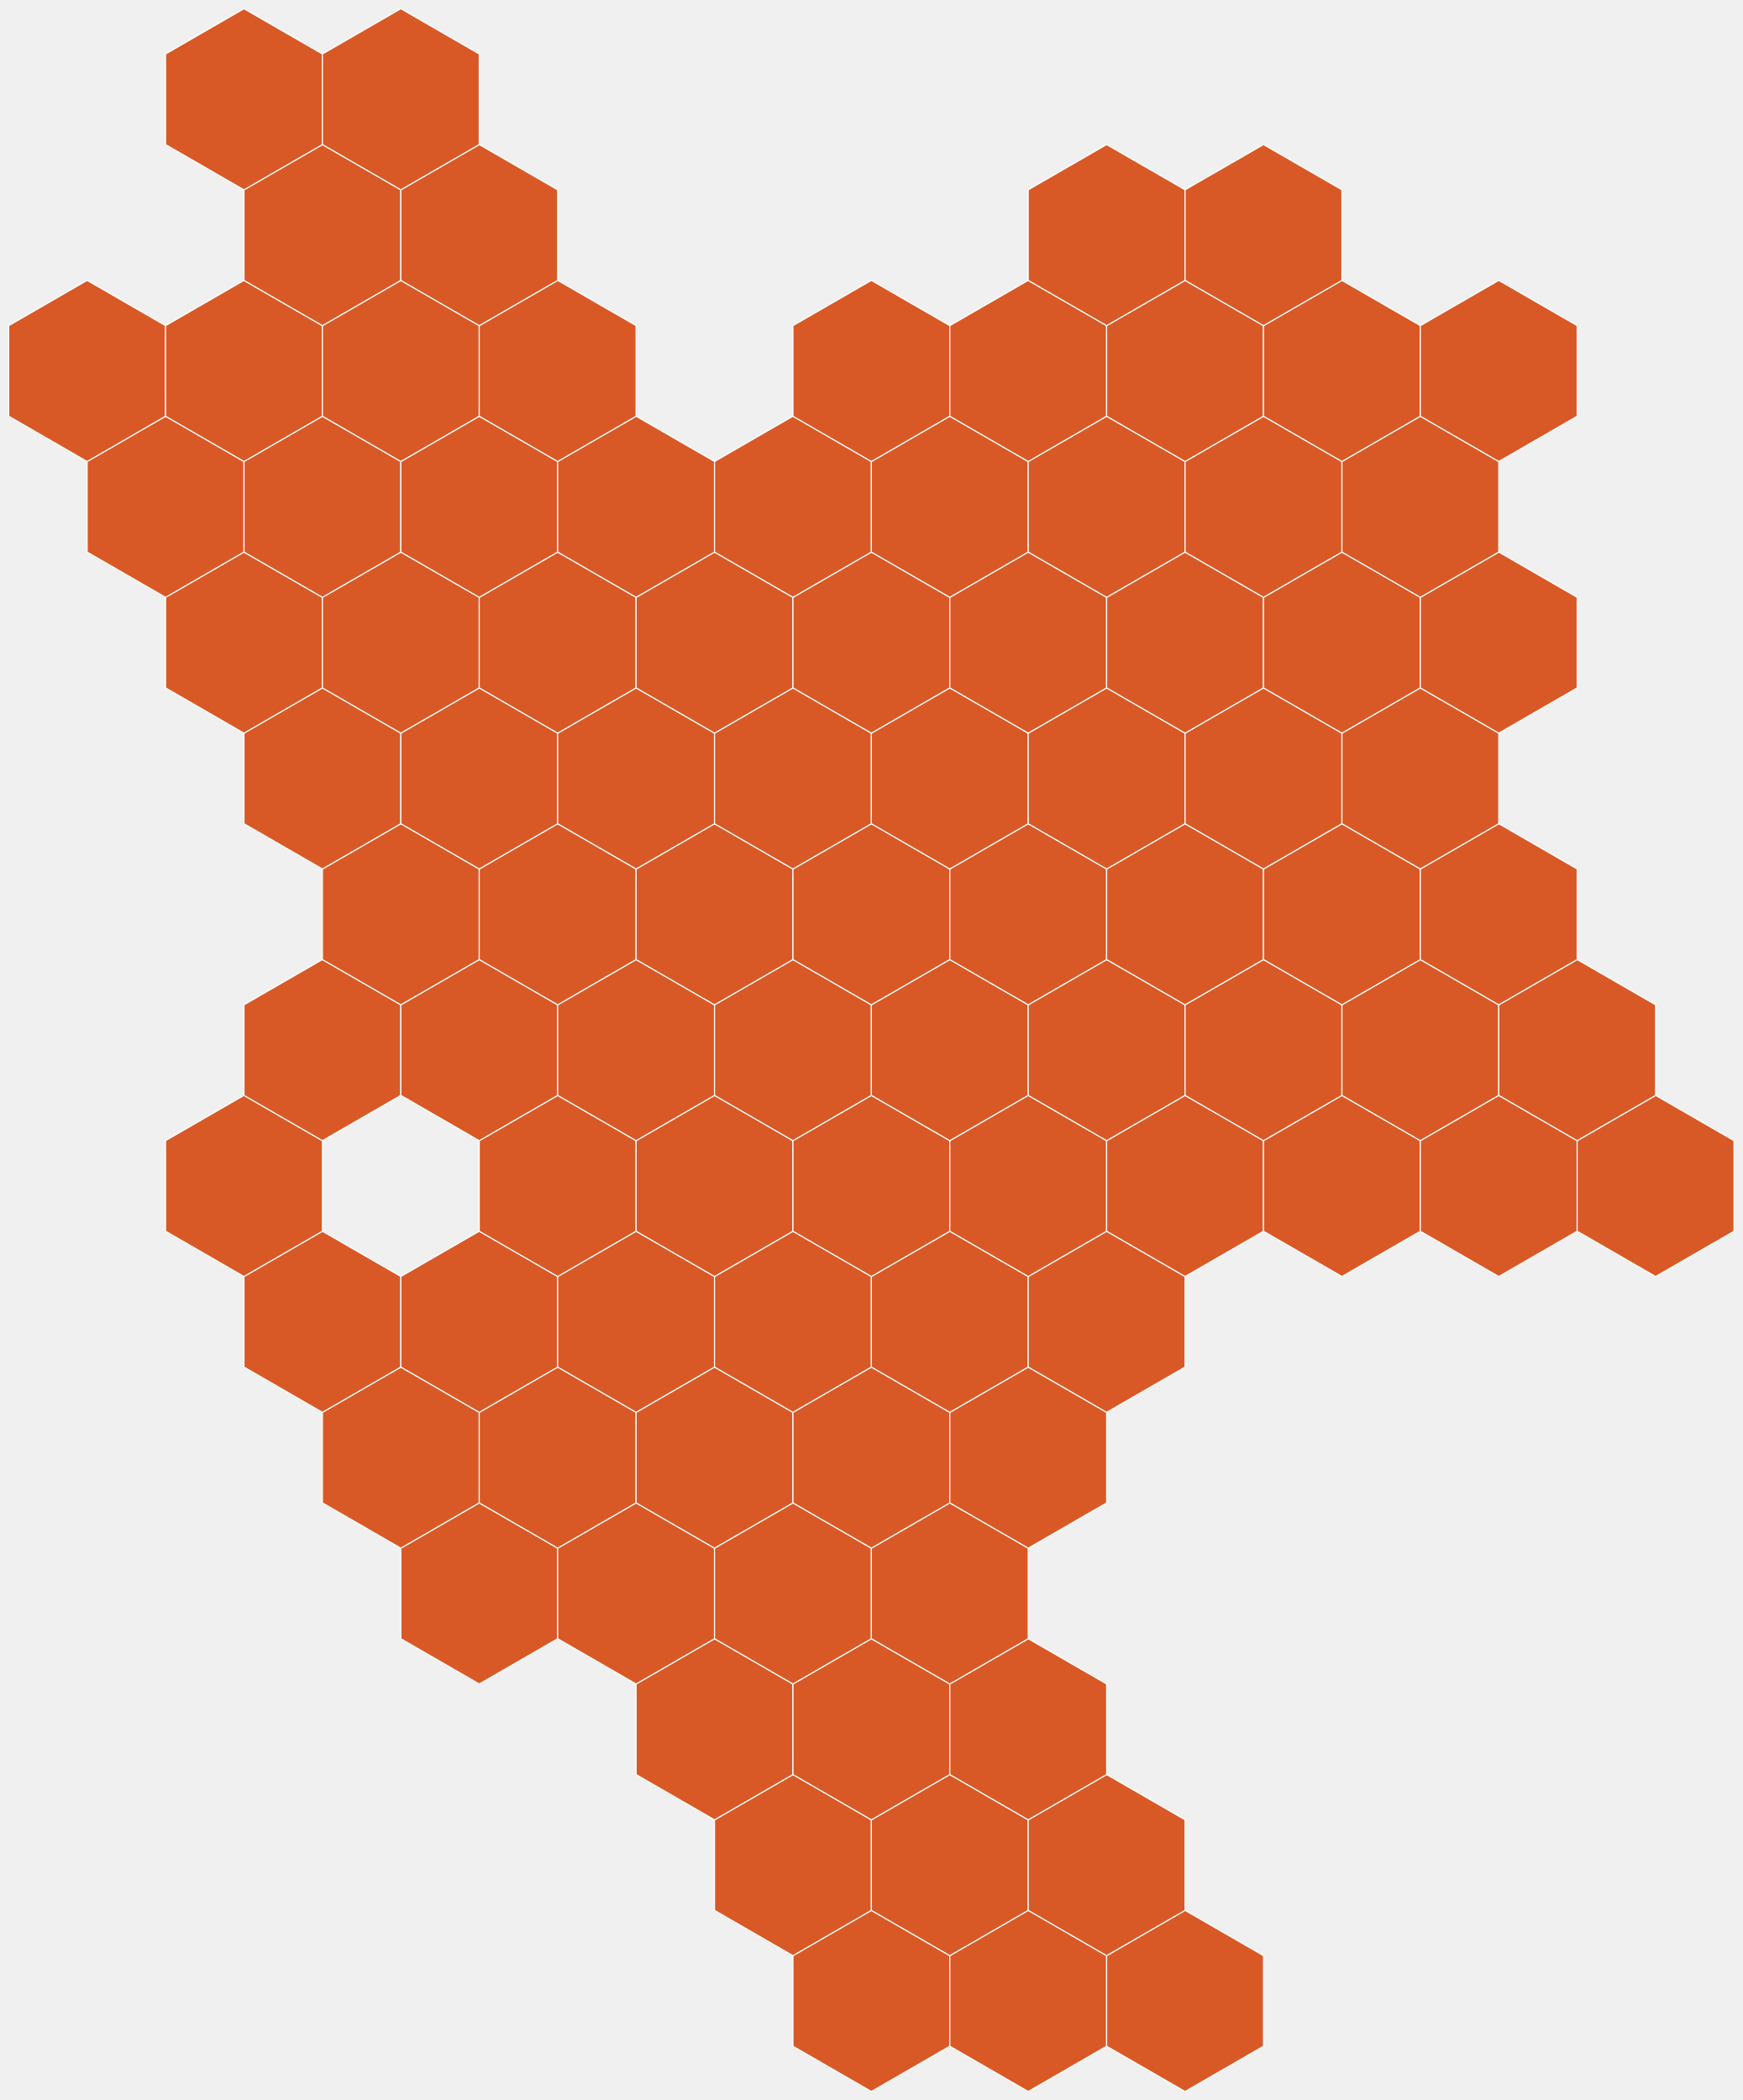
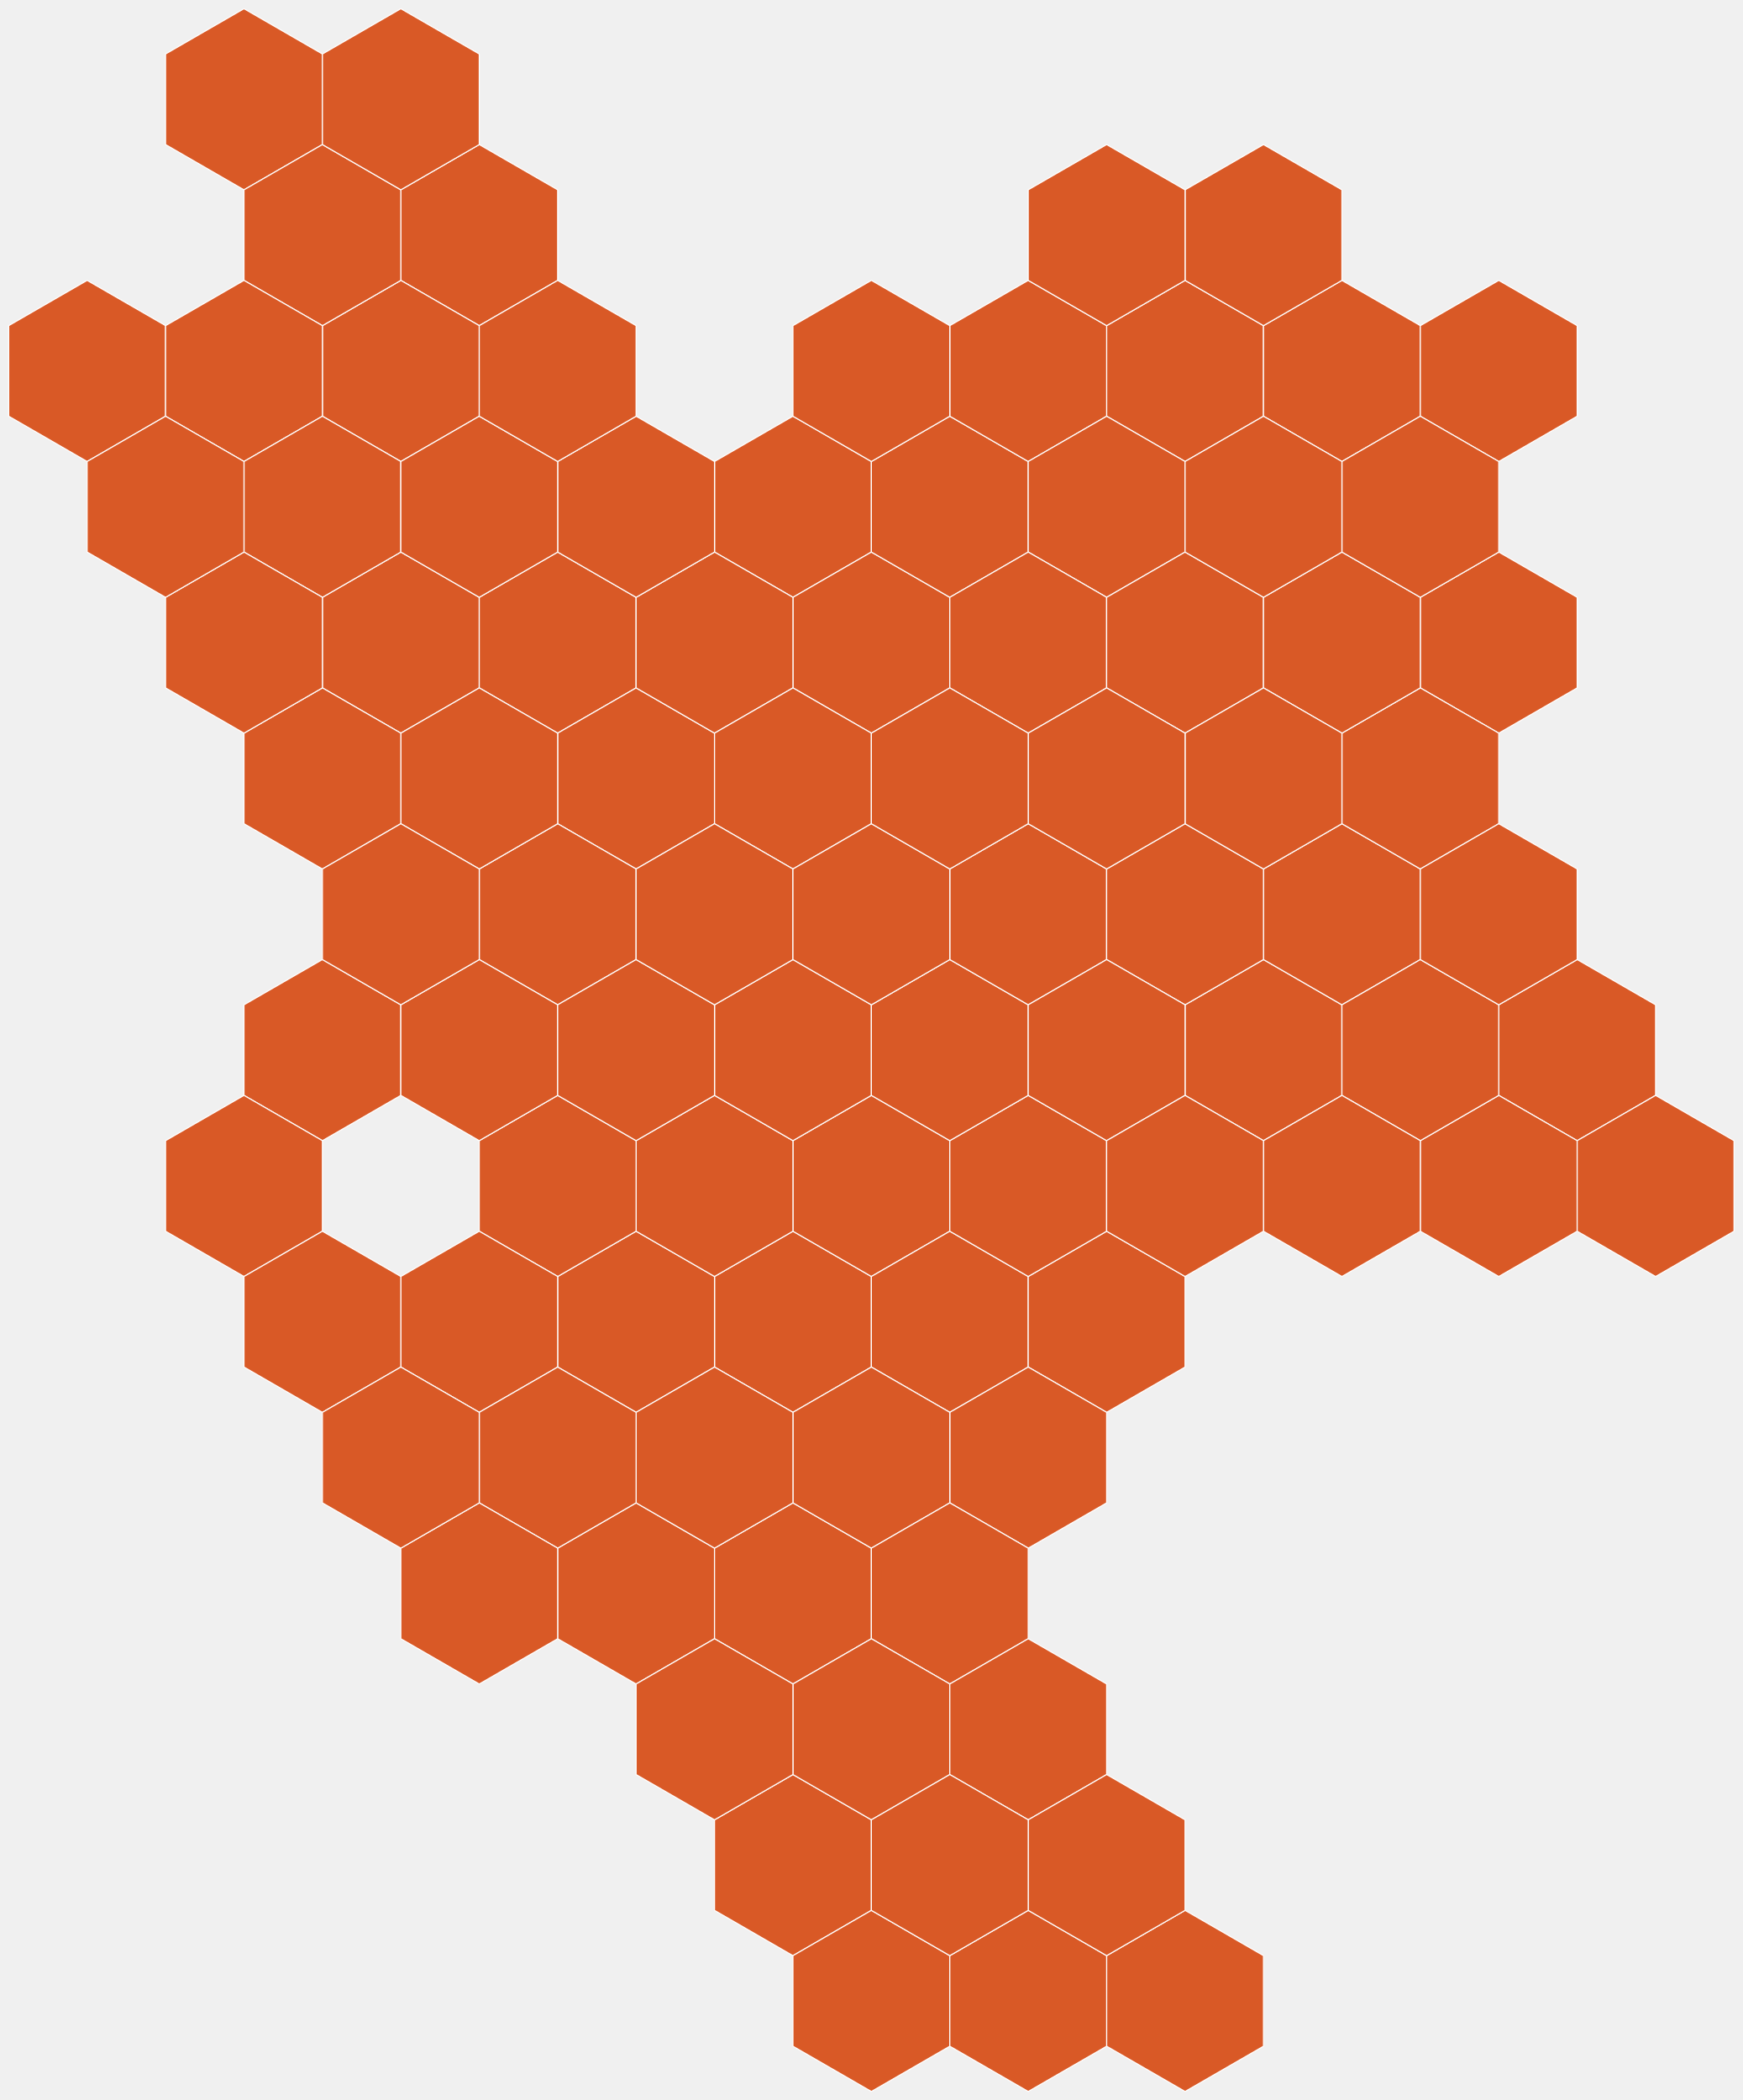
<svg xmlns="http://www.w3.org/2000/svg" version="1.2" baseProfile="tiny" width="800" height="964" viewBox="0 0 800 964" stroke-linecap="round" stroke-linejoin="round">
  <g id="in">
+     <path d="M 328 585.97 364 565.19 400 585.97 400 627.54 364 648.33 328 627.54 328 585.97 Z" fill="#d95926" stroke="#ffffff" stroke-width="0.5" />
+     <path d="M 256 710.68 292 689.89 328 710.68 328 752.25 292 773.03 256 752.25 256 710.68 Z" fill="#d95926" stroke="#ffffff" stroke-width="0.5" />
+     <path d="M 688 461.26 724 440.48 760 461.26 760 502.83 724 523.62 688 502.83 688 461.26 Z" fill="#d95926" stroke="#ffffff" stroke-width="0.5" />
+     <path d="M 328 710.68 364 689.89 400 710.68 400 752.25 364 773.03 328 752.25 328 710.68 Z" fill="#d95926" stroke="#ffffff" stroke-width="0.5" />
+     <path d="M 508 149.49 544 128.71 580 149.49 580 191.06 544 211.85 508 191.06 508 149.49 Z" fill="#d95926" stroke="#ffffff" stroke-width="0.5" />
+     <path d="M 148 274.2 184 253.42 220 274.2 220 315.77 184 336.55 148 315.77 148 274.2 Z" fill="#d95926" stroke="#ffffff" stroke-width="0.5" />
+     <path d="M 544 461.26 580 440.48 616 461.26 616 502.83 580 523.62 544 502.83 544 461.26 Z" fill="#d95926" stroke="#ffffff" stroke-width="0.5" />
+     <path d="M 580 398.91 616 378.12 652 398.91 652 440.48 616 461.26 580 440.48 580 398.91 Z" fill="#d95926" stroke="#ffffff" stroke-width="0.5" />
+     <path d="M 256 585.97 292 565.19 328 585.97 328 627.54 292 648.33 256 627.54 256 585.97 Z" fill="#d95926" stroke="#ffffff" stroke-width="0.5" />
+     <path d="M 364 523.62 400 502.83 436 523.62 436 565.19 400 585.97 364 565.19 364 523.62 Z" fill="#d95926" stroke="#ffffff" stroke-width="0.5" />
+     <path d="M 652 274.2 688 253.42 724 274.2 724 315.77 688 336.55 652 315.77 652 274.2 Z" fill="#d95926" stroke="#ffffff" stroke-width="0.5" />
+     <path d="M 616 336.55 652 315.77 688 336.55 688 378.12 652 398.91 616 378.12 616 336.55 Z" fill="#d95926" stroke="#ffffff" stroke-width="0.5" />
+     <path d="M 292 523.62 328 502.83 364 523.62 364 565.19 328 585.97 292 565.19 292 523.62 Z" fill="#d95926" stroke="#ffffff" stroke-width="0.5" />
+     <path d="M 220 523.62 256 502.83 292 523.62 292 565.19 256 585.97 220 565.19 220 523.62 Z" fill="#d95926" stroke="#ffffff" stroke-width="0.5" />
+     <path d="M 184 585.97 220 565.19 256 585.97 256 627.54 220 648.33 184 627.54 184 585.97 Z" fill="#d95926" stroke="#ffffff" stroke-width="0.5" />
+     <path d="M 652 523.62 688 502.83 724 523.62 724 565.19 688 585.97 652 565.19 652 523.62 Z" fill="#d95926" stroke="#ffffff" stroke-width="0.5" />
+     <path d="M 400 585.97 436 565.19 472 585.97 472 627.54 436 648.33 400 627.54 400 585.97 Z" fill="#d95926" stroke="#ffffff" stroke-width="0.5" />
+     <path d="M 472 585.97 508 565.19 544 585.97 544 627.54 508 648.33 472 627.54 472 585.97 Z" fill="#d95926" stroke="#ffffff" stroke-width="0.5" />
+     <path d="M 436 523.62 472 502.83 508 523.62 508 565.19 472 585.97 436 565.19 436 523.62 Z" fill="#d95926" stroke="#ffffff" stroke-width="0.5" />
+     <path d="M 220 274.2 256 253.42 292 274.2 292 315.77 256 336.55 220 315.77 220 274.2 Z" fill="#d95926" stroke="#ffffff" stroke-width="0.5" />
+     <path d="M 328 211.85 364 191.06 400 211.85 400 253.42 364 274.2 328 253.42 328 211.85 Z" fill="#d95926" stroke="#ffffff" stroke-width="0.5" />
+     <path d="M 256 336.55 292 315.77 328 336.55 328 378.12 292 398.91 256 378.12 256 336.55 Z" fill="#d95926" stroke="#ffffff" stroke-width="0.5" />
+     <path d="M 220 398.91 256 378.12 292 398.91 292 440.48 256 461.26 220 440.48 220 398.91 Z" fill="#d95926" stroke="#ffffff" stroke-width="0.5" />
+     <path d="M 364 274.2 400 253.42 436 274.2 436 315.77 400 336.55 364 315.77 364 274.2 Z" fill="#d95926" stroke="#ffffff" stroke-width="0.5" />
+     <path d="M 292 274.2 328 253.42 364 274.2 364 315.77 328 336.55 292 315.77 292 274.2 Z" fill="#d95926" stroke="#ffffff" stroke-width="0.5" />
+     <path d="M 400 211.85 436 191.06 472 211.85 472 253.42 436 274.2 400 253.42 400 211.85 Z" fill="#d95926" stroke="#ffffff" stroke-width="0.5" />
+     <path d="M 328 461.26 364 440.48 400 461.26 400 502.83 364 523.62 328 502.83 328 461.26 Z" fill="#d95926" stroke="#ffffff" stroke-width="0.5" />
+     <path d="M 400 461.26 436 440.48 472 461.26 472 502.83 436 523.62 400 502.83 400 461.26 Z" fill="#d95926" stroke="#ffffff" stroke-width="0.5" />
+     <path d="M 436 398.91 472 378.12 508 398.91 508 440.48 472 461.26 436 440.48 436 398.91 Z" fill="#d95926" stroke="#ffffff" stroke-width="0.5" />
+     <path d="M 184 336.55 220 315.77 256 336.55 256 378.12 220 398.91 184 378.12 184 336.55 Z" fill="#d95926" stroke="#ffffff" stroke-width="0.5" />
+     <path d="M 148 440.48 184 461.26 184 502.83 148 523.62 112 502.83 112 461.26 148 440.48 Z" fill="#d95926" stroke="#ffffff" stroke-width="0.5" />
+     <path d="M 112 502.83 148 523.62 148 565.19 112 585.97 76 565.19 76 523.62 112 502.83 Z" fill="#d95926" stroke="#ffffff" stroke-width="0.5" />
+     <path d="M 112 336.55 148 315.77 184 336.55 184 378.12 148 398.91 112 378.12 112 336.55 Z" fill="#d95926" stroke="#ffffff" stroke-width="0.5" />
+     <path d="M 76 149.49 76 191.06 40 211.85 4 191.06 4 149.49 40 128.71 76 149.49 Z" fill="#d95926" stroke="#ffffff" stroke-width="0.5" />
+     <path d="M 112 585.97 148 565.19 184 585.97 184 627.54 148 648.33 112 627.54 112 585.97 Z" fill="#d95926" stroke="#ffffff" stroke-width="0.5" />
+     <path d="M 436 149.49 472 128.71 508 149.49 508 191.06 472 211.85 436 191.06 436 149.49 Z" fill="#d95926" stroke="#ffffff" stroke-width="0.5" />
+     <path d="M 184 87.14 220 66.36 256 87.14 256 128.71 220 149.49 184 128.71 184 87.14 Z" fill="#d95926" stroke="#ffffff" stroke-width="0.5" />
+     <path d="M 616 461.26 652 440.48 688 461.26 688 502.83 652 523.62 616 502.83 616 461.26 Z" fill="#d95926" stroke="#ffffff" stroke-width="0.5" />
+     <path d="M 580 523.62 616 502.83 652 523.62 652 565.19 616 585.97 580 565.19 580 523.62 Z" fill="#d95926" stroke="#ffffff" stroke-width="0.5" />
+     <path d="M 184 461.26 220 440.48 256 461.26 256 502.83 220 523.62 184 502.83 184 461.26 Z" fill="#d95926" stroke="#ffffff" stroke-width="0.5" />
+     <path d="M 148 398.91 184 378.12 220 398.91 220 440.48 184 461.26 148 440.48 148 398.91 Z" fill="#d95926" stroke="#ffffff" stroke-width="0.5" />
+     <path d="M 652 398.91 688 378.12 724 398.91 724 440.48 688 461.26 652 440.48 652 398.91 Z" fill="#d95926" stroke="#ffffff" stroke-width="0.5" />
+     <path d="M 580 149.49 616 128.71 652 149.49 652 191.06 616 211.85 580 191.06 580 149.49 Z" fill="#d95926" stroke="#ffffff" stroke-width="0.5" />
+     <path d="M 652 149.49 688 128.71 724 149.49 724 191.06 688 211.85 652 191.06 652 149.49 Z" fill="#d95926" stroke="#ffffff" stroke-width="0.5" />
+     <path d="M 148 149.49 184 128.71 220 149.49 220 191.06 184 211.85 148 191.06 148 149.49 Z" fill="#d95926" stroke="#ffffff" stroke-width="0.5" />
+     <path d="M 148 24.79 148 66.36 112 87.14 76 66.36 76 24.79 112 4 148 24.79 Z" fill="#d95926" stroke="#ffffff" stroke-width="0.5" />
+     <path d="M 112 87.14 148 66.36 184 87.14 184 128.71 148 149.49 112 128.71 112 87.14 Z" fill="#d95926" stroke="#ffffff" stroke-width="0.5" />
+     <path d="M 724 523.62 760 502.83 796 523.62 796 565.19 760 585.97 724 565.19 724 523.62 Z" fill="#d95926" stroke="#ffffff" stroke-width="0.5" />
+     <path d="M 148 24.79 184 4 220 24.79 220 66.36 184 87.14 148 66.36 148 24.79 Z" fill="#d95926" stroke="#ffffff" stroke-width="0.5" />
+     <path d="M 328 835.39 364 814.6 400 835.39 400 876.95 364 897.74 328 876.95 328 835.39 Z" fill="#d95926" stroke="#ffffff" stroke-width="0.5" />
+     <path d="M 508 897.74 544 876.95 580 897.74 580 939.31 544 960.09 508 939.31 508 897.74 Z" fill="#d95926" stroke="#ffffff" stroke-width="0.5" />
+     <path d="M 472 211.85 508 191.06 544 211.85 544 253.42 508 274.2 472 253.42 472 211.85 Z" fill="#d95926" stroke="#ffffff" stroke-width="0.5" />
+     <path d="M 256 461.26 292 440.48 328 461.26 328 502.83 292 523.62 256 502.83 256 461.26 Z" fill="#d95926" stroke="#ffffff" stroke-width="0.5" />
+     <path d="M 508 398.91 544 378.12 580 398.91 580 440.48 544 461.26 508 440.48 508 398.91 Z" fill="#d95926" stroke="#ffffff" stroke-width="0.5" />
+     <path d="M 328 336.55 364 315.77 400 336.55 400 378.12 364 398.91 328 378.12 328 336.55 Z" fill="#d95926" stroke="#ffffff" stroke-width="0.5" />
+     <path d="M 436 274.2 472 253.42 508 274.2 508 315.77 472 336.55 436 315.77 436 274.2 Z" fill="#d95926" stroke="#ffffff" stroke-width="0.5" />
+     <path d="M 292 398.91 328 378.12 364 398.91 364 440.48 328 461.26 292 440.48 292 398.91 Z" fill="#d95926" stroke="#ffffff" stroke-width="0.5" />
+     <path d="M 508 274.2 544 253.42 580 274.2 580 315.77 544 336.55 508 315.77 508 274.2 Z" fill="#d95926" stroke="#ffffff" stroke-width="0.5" />
+     <path d="M 364 398.91 400 378.12 436 398.91 436 440.48 400 461.26 364 440.48 364 398.91 Z" fill="#d95926" stroke="#ffffff" stroke-width="0.5" />
+     <path d="M 580 274.2 616 253.42 652 274.2 652 315.77 616 336.55 580 315.77 580 274.2 Z" fill="#d95926" stroke="#ffffff" stroke-width="0.5" />
+     <path d="M 616 211.85 652 191.06 688 211.85 688 253.42 652 274.2 616 253.42 616 211.85 Z" fill="#d95926" stroke="#ffffff" stroke-width="0.5" />
+     <path d="M 544 87.14 580 66.36 616 87.14 616 128.71 580 149.49 544 128.71 544 87.14 Z" fill="#d95926" stroke="#ffffff" stroke-width="0.5" />
+     <path d="M 472 461.26 508 440.48 544 461.26 544 502.83 508 523.62 472 502.83 472 461.26 Z" fill="#d95926" stroke="#ffffff" stroke-width="0.5" />
+     <path d="M 76 149.49 112 128.71 148 149.49 148 191.06 112 211.85 76 191.06 76 149.49 Z" fill="#d95926" stroke="#ffffff" stroke-width="0.5" />
+     <path d="M 112 211.85 148 191.06 184 211.85 184 253.42 148 274.2 112 253.42 112 211.85 Z" fill="#d95926" stroke="#ffffff" stroke-width="0.5" />
+     <path d="M 76 274.2 112 253.42 148 274.2 148 315.77 112 336.55 76 315.77 76 274.2 Z" fill="#d95926" stroke="#ffffff" stroke-width="0.5" />
+     <path d="M 436 648.33 472 627.54 508 648.33 508 689.89 472 710.68 436 689.89 436 648.33 Z" fill="#d95926" stroke="#ffffff" stroke-width="0.5" />
+     <path d="M 364 648.33 400 627.54 436 648.33 436 689.89 400 710.68 364 689.89 364 648.33 Z" fill="#d95926" stroke="#ffffff" stroke-width="0.5" />
+     <path d="M 400 710.68 436 689.89 472 710.68 472 752.25 436 773.03 400 752.25 400 710.68 Z" fill="#d95926" stroke="#ffffff" stroke-width="0.5" />
+     <path d="M 364 773.03 400 752.25 436 773.03 436 814.6 400 835.39 364 814.6 364 773.03 Z" fill="#d95926" stroke="#ffffff" stroke-width="0.5" />
+     <path d="M 544 211.85 580 191.06 616 211.85 616 253.42 580 274.2 544 253.42 544 211.85 Z" fill="#d95926" stroke="#ffffff" stroke-width="0.5" />
+     <path d="M 544 336.55 580 315.77 616 336.55 616 378.12 580 398.91 544 378.12 544 336.55 Z" fill="#d95926" stroke="#ffffff" stroke-width="0.5" />
+     <path d="M 256 211.85 292 191.06 328 211.85 328 253.42 292 274.2 256 253.42 256 211.85 Z" fill="#d95926" stroke="#ffffff" stroke-width="0.5" />
+     <path d="M 184 211.85 220 191.06 256 211.85 256 253.42 220 274.2 184 253.42 184 211.85 Z" fill="#d95926" stroke="#ffffff" stroke-width="0.5" />
+     <path d="M 292 773.03 328 752.25 364 773.03 364 814.6 328 835.39 292 814.6 292 773.03 Z" fill="#d95926" stroke="#ffffff" stroke-width="0.5" />
+     <path d="M 292 648.33 328 627.54 364 648.33 364 689.89 328 710.68 292 689.89 292 648.33 Z" fill="#d95926" stroke="#ffffff" stroke-width="0.5" />
    <path d="M 364 897.74 400 876.95 436 897.74 436 939.31 400 960.09 364 939.31 364 897.74 Z" fill="#d95926" stroke="#ffffff" stroke-width="0.5" />
    <path d="M 436 897.74 472 876.95 508 897.74 508 939.31 472 960.09 436 939.31 436 897.74 Z" fill="#d95926" stroke="#ffffff" stroke-width="0.5" />
-     <path d="M 508 897.74 544 876.95 580 897.74 580 939.31 544 960.09 508 939.31 508 897.74 Z" fill="#d95926" stroke="#ffffff" stroke-width="0.5" />
-     <path d="M 328 835.39 364 814.6 400 835.39 400 876.95 364 897.74 328 876.95 328 835.39 Z" fill="#d95926" stroke="#ffffff" stroke-width="0.5" />
+     <path d="M 220 648.33 256 627.54 292 648.33 292 689.89 256 710.68 220 689.89 220 648.33 Z" fill="#d95926" stroke="#ffffff" stroke-width="0.5" />
+     <path d="M 508 523.62 544 502.83 580 523.62 580 565.19 544 585.97 508 565.19 508 523.62 Z" fill="#d95926" stroke="#ffffff" stroke-width="0.5" />
+     <path d="M 184 710.68 220 689.89 256 710.68 256 752.25 220 773.03 184 752.25 184 710.68 Z" fill="#d95926" stroke="#ffffff" stroke-width="0.5" />
+     <path d="M 148 648.33 184 627.54 220 648.33 220 689.89 184 710.68 148 689.89 148 648.33 Z" fill="#d95926" stroke="#ffffff" stroke-width="0.5" />
+     <path d="M 544 87.14 544 128.71 508 149.49 472 128.71 472 87.14 508 66.36 544 87.14 Z" fill="#d95926" stroke="#ffffff" stroke-width="0.5" />
+     <path d="M 436 773.03 472 752.25 508 773.03 508 814.6 472 835.39 436 814.6 436 773.03 Z" fill="#d95926" stroke="#ffffff" stroke-width="0.5" />
+     <path d="M 472 835.39 508 814.6 544 835.39 544 876.95 508 897.74 472 876.95 472 835.39 Z" fill="#d95926" stroke="#ffffff" stroke-width="0.5" />
    <path d="M 400 835.39 436 814.6 472 835.39 472 876.95 436 897.74 400 876.95 400 835.39 Z" fill="#d95926" stroke="#ffffff" stroke-width="0.5" />
-     <path d="M 472 835.39 508 814.6 544 835.39 544 876.95 508 897.74 472 876.95 472 835.39 Z" fill="#d95926" stroke="#ffffff" stroke-width="0.5" />
-     <path d="M 292 773.03 328 752.25 364 773.03 364 814.6 328 835.39 292 814.6 292 773.03 Z" fill="#d95926" stroke="#ffffff" stroke-width="0.5" />
-     <path d="M 364 773.03 400 752.25 436 773.03 436 814.6 400 835.39 364 814.6 364 773.03 Z" fill="#d95926" stroke="#ffffff" stroke-width="0.5" />
-     <path d="M 436 773.03 472 752.25 508 773.03 508 814.6 472 835.39 436 814.6 436 773.03 Z" fill="#d95926" stroke="#ffffff" stroke-width="0.5" />
-     <path d="M 184 710.68 220 689.89 256 710.68 256 752.25 220 773.03 184 752.25 184 710.68 Z" fill="#d95926" stroke="#ffffff" stroke-width="0.5" />
-     <path d="M 256 710.68 292 689.89 328 710.68 328 752.25 292 773.03 256 752.25 256 710.68 Z" fill="#d95926" stroke="#ffffff" stroke-width="0.5" />
-     <path d="M 328 710.68 364 689.89 400 710.68 400 752.25 364 773.03 328 752.25 328 710.68 Z" fill="#d95926" stroke="#ffffff" stroke-width="0.5" />
-     <path d="M 400 710.68 436 689.89 472 710.68 472 752.25 436 773.03 400 752.25 400 710.68 Z" fill="#d95926" stroke="#ffffff" stroke-width="0.5" />
-     <path d="M 148 648.33 184 627.54 220 648.33 220 689.89 184 710.68 148 689.89 148 648.33 Z" fill="#d95926" stroke="#ffffff" stroke-width="0.5" />
-     <path d="M 220 648.33 256 627.54 292 648.33 292 689.89 256 710.68 220 689.89 220 648.33 Z" fill="#d95926" stroke="#ffffff" stroke-width="0.5" />
-     <path d="M 292 648.33 328 627.54 364 648.33 364 689.89 328 710.68 292 689.89 292 648.33 Z" fill="#d95926" stroke="#ffffff" stroke-width="0.5" />
-     <path d="M 364 648.33 400 627.54 436 648.33 436 689.89 400 710.68 364 689.89 364 648.33 Z" fill="#d95926" stroke="#ffffff" stroke-width="0.5" />
-     <path d="M 436 648.33 472 627.54 508 648.33 508 689.89 472 710.68 436 689.89 436 648.33 Z" fill="#d95926" stroke="#ffffff" stroke-width="0.5" />
-     <path d="M 112 585.97 148 565.19 184 585.97 184 627.54 148 648.33 112 627.54 112 585.97 Z" fill="#d95926" stroke="#ffffff" stroke-width="0.5" />
-     <path d="M 184 585.97 220 565.19 256 585.97 256 627.54 220 648.33 184 627.54 184 585.97 Z" fill="#d95926" stroke="#ffffff" stroke-width="0.5" />
-     <path d="M 256 585.97 292 565.19 328 585.97 328 627.54 292 648.33 256 627.54 256 585.97 Z" fill="#d95926" stroke="#ffffff" stroke-width="0.5" />
-     <path d="M 328 585.97 364 565.19 400 585.97 400 627.54 364 648.33 328 627.54 328 585.97 Z" fill="#d95926" stroke="#ffffff" stroke-width="0.5" />
-     <path d="M 400 585.97 436 565.19 472 585.97 472 627.54 436 648.33 400 627.54 400 585.97 Z" fill="#d95926" stroke="#ffffff" stroke-width="0.5" />
-     <path d="M 472 585.97 508 565.19 544 585.97 544 627.54 508 648.33 472 627.54 472 585.97 Z" fill="#d95926" stroke="#ffffff" stroke-width="0.5" />
-     <path d="M 112 502.83 148 523.62 148 565.19 112 585.97 76 565.19 76 523.62 112 502.83 Z" fill="#d95926" stroke="#ffffff" stroke-width="0.5" />
-     <path d="M 220 523.62 256 502.83 292 523.62 292 565.19 256 585.97 220 565.19 220 523.62 Z" fill="#d95926" stroke="#ffffff" stroke-width="0.5" />
-     <path d="M 292 523.62 328 502.83 364 523.62 364 565.19 328 585.97 292 565.19 292 523.62 Z" fill="#d95926" stroke="#ffffff" stroke-width="0.5" />
-     <path d="M 364 523.62 400 502.83 436 523.62 436 565.19 400 585.97 364 565.19 364 523.62 Z" fill="#d95926" stroke="#ffffff" stroke-width="0.5" />
-     <path d="M 436 523.62 472 502.83 508 523.62 508 565.19 472 585.97 436 565.19 436 523.62 Z" fill="#d95926" stroke="#ffffff" stroke-width="0.5" />
-     <path d="M 508 523.62 544 502.83 580 523.62 580 565.19 544 585.97 508 565.19 508 523.62 Z" fill="#d95926" stroke="#ffffff" stroke-width="0.5" />
-     <path d="M 580 523.62 616 502.83 652 523.62 652 565.19 616 585.97 580 565.19 580 523.62 Z" fill="#d95926" stroke="#ffffff" stroke-width="0.5" />
-     <path d="M 652 523.62 688 502.83 724 523.62 724 565.19 688 585.97 652 565.19 652 523.62 Z" fill="#d95926" stroke="#ffffff" stroke-width="0.5" />
-     <path d="M 724 523.62 760 502.83 796 523.62 796 565.19 760 585.97 724 565.19 724 523.62 Z" fill="#d95926" stroke="#ffffff" stroke-width="0.5" />
-     <path d="M 148 440.48 184 461.26 184 502.83 148 523.62 112 502.83 112 461.26 148 440.48 Z" fill="#d95926" stroke="#ffffff" stroke-width="0.5" />
-     <path d="M 184 461.26 220 440.48 256 461.26 256 502.83 220 523.62 184 502.83 184 461.26 Z" fill="#d95926" stroke="#ffffff" stroke-width="0.5" />
-     <path d="M 256 461.26 292 440.48 328 461.26 328 502.83 292 523.62 256 502.83 256 461.26 Z" fill="#d95926" stroke="#ffffff" stroke-width="0.5" />
-     <path d="M 328 461.26 364 440.48 400 461.26 400 502.83 364 523.62 328 502.83 328 461.26 Z" fill="#d95926" stroke="#ffffff" stroke-width="0.5" />
-     <path d="M 400 461.26 436 440.48 472 461.26 472 502.83 436 523.62 400 502.83 400 461.26 Z" fill="#d95926" stroke="#ffffff" stroke-width="0.5" />
-     <path d="M 472 461.26 508 440.48 544 461.26 544 502.83 508 523.62 472 502.83 472 461.26 Z" fill="#d95926" stroke="#ffffff" stroke-width="0.5" />
-     <path d="M 544 461.26 580 440.48 616 461.26 616 502.83 580 523.62 544 502.83 544 461.26 Z" fill="#d95926" stroke="#ffffff" stroke-width="0.5" />
-     <path d="M 616 461.26 652 440.48 688 461.26 688 502.83 652 523.62 616 502.83 616 461.26 Z" fill="#d95926" stroke="#ffffff" stroke-width="0.5" />
-     <path d="M 688 461.26 724 440.48 760 461.26 760 502.83 724 523.62 688 502.83 688 461.26 Z" fill="#d95926" stroke="#ffffff" stroke-width="0.5" />
-     <path d="M 148 398.91 184 378.12 220 398.91 220 440.48 184 461.26 148 440.48 148 398.91 Z" fill="#d95926" stroke="#ffffff" stroke-width="0.5" />
-     <path d="M 220 398.91 256 378.12 292 398.91 292 440.48 256 461.26 220 440.48 220 398.91 Z" fill="#d95926" stroke="#ffffff" stroke-width="0.5" />
-     <path d="M 292 398.91 328 378.12 364 398.91 364 440.48 328 461.26 292 440.48 292 398.91 Z" fill="#d95926" stroke="#ffffff" stroke-width="0.5" />
-     <path d="M 364 398.91 400 378.12 436 398.91 436 440.48 400 461.26 364 440.48 364 398.91 Z" fill="#d95926" stroke="#ffffff" stroke-width="0.5" />
-     <path d="M 436 398.91 472 378.12 508 398.91 508 440.48 472 461.26 436 440.48 436 398.91 Z" fill="#d95926" stroke="#ffffff" stroke-width="0.5" />
-     <path d="M 508 398.91 544 378.12 580 398.91 580 440.48 544 461.26 508 440.48 508 398.91 Z" fill="#d95926" stroke="#ffffff" stroke-width="0.5" />
-     <path d="M 580 398.91 616 378.12 652 398.91 652 440.48 616 461.26 580 440.48 580 398.91 Z" fill="#d95926" stroke="#ffffff" stroke-width="0.5" />
-     <path d="M 652 398.91 688 378.12 724 398.91 724 440.48 688 461.26 652 440.48 652 398.91 Z" fill="#d95926" stroke="#ffffff" stroke-width="0.5" />
-     <path d="M 112 336.55 148 315.77 184 336.55 184 378.12 148 398.91 112 378.12 112 336.55 Z" fill="#d95926" stroke="#ffffff" stroke-width="0.5" />
-     <path d="M 184 336.55 220 315.77 256 336.55 256 378.12 220 398.91 184 378.12 184 336.55 Z" fill="#d95926" stroke="#ffffff" stroke-width="0.5" />
-     <path d="M 256 336.55 292 315.77 328 336.55 328 378.12 292 398.91 256 378.12 256 336.55 Z" fill="#d95926" stroke="#ffffff" stroke-width="0.5" />
-     <path d="M 328 336.55 364 315.77 400 336.55 400 378.12 364 398.91 328 378.12 328 336.55 Z" fill="#d95926" stroke="#ffffff" stroke-width="0.5" />
+     <path d="M 472 336.55 508 315.77 544 336.55 544 378.12 508 398.91 472 378.12 472 336.55 Z" fill="#d95926" stroke="#ffffff" stroke-width="0.5" />
    <path d="M 400 336.55 436 315.77 472 336.55 472 378.12 436 398.91 400 378.12 400 336.55 Z" fill="#d95926" stroke="#ffffff" stroke-width="0.5" />
-     <path d="M 472 336.55 508 315.77 544 336.55 544 378.12 508 398.91 472 378.12 472 336.55 Z" fill="#d95926" stroke="#ffffff" stroke-width="0.5" />
-     <path d="M 544 336.55 580 315.77 616 336.55 616 378.12 580 398.91 544 378.12 544 336.55 Z" fill="#d95926" stroke="#ffffff" stroke-width="0.5" />
-     <path d="M 616 336.55 652 315.77 688 336.55 688 378.12 652 398.91 616 378.12 616 336.55 Z" fill="#d95926" stroke="#ffffff" stroke-width="0.5" />
-     <path d="M 76 274.2 112 253.42 148 274.2 148 315.77 112 336.55 76 315.77 76 274.2 Z" fill="#d95926" stroke="#ffffff" stroke-width="0.5" />
-     <path d="M 148 274.2 184 253.42 220 274.2 220 315.77 184 336.55 148 315.77 148 274.2 Z" fill="#d95926" stroke="#ffffff" stroke-width="0.5" />
-     <path d="M 220 274.2 256 253.42 292 274.2 292 315.77 256 336.55 220 315.77 220 274.2 Z" fill="#d95926" stroke="#ffffff" stroke-width="0.5" />
-     <path d="M 292 274.2 328 253.42 364 274.2 364 315.77 328 336.55 292 315.77 292 274.2 Z" fill="#d95926" stroke="#ffffff" stroke-width="0.5" />
-     <path d="M 364 274.2 400 253.42 436 274.2 436 315.77 400 336.55 364 315.77 364 274.2 Z" fill="#d95926" stroke="#ffffff" stroke-width="0.5" />
-     <path d="M 436 274.2 472 253.42 508 274.2 508 315.77 472 336.55 436 315.77 436 274.2 Z" fill="#d95926" stroke="#ffffff" stroke-width="0.5" />
-     <path d="M 508 274.2 544 253.42 580 274.2 580 315.77 544 336.55 508 315.77 508 274.2 Z" fill="#d95926" stroke="#ffffff" stroke-width="0.5" />
-     <path d="M 580 274.2 616 253.42 652 274.2 652 315.77 616 336.55 580 315.77 580 274.2 Z" fill="#d95926" stroke="#ffffff" stroke-width="0.5" />
-     <path d="M 652 274.2 688 253.42 724 274.2 724 315.77 688 336.55 652 315.77 652 274.2 Z" fill="#d95926" stroke="#ffffff" stroke-width="0.5" />
    <path d="M 40 211.85 76 191.06 112 211.85 112 253.42 76 274.2 40 253.42 40 211.85 Z" fill="#d95926" stroke="#ffffff" stroke-width="0.5" />
-     <path d="M 112 211.85 148 191.06 184 211.85 184 253.42 148 274.2 112 253.42 112 211.85 Z" fill="#d95926" stroke="#ffffff" stroke-width="0.5" />
-     <path d="M 184 211.85 220 191.06 256 211.85 256 253.42 220 274.2 184 253.42 184 211.85 Z" fill="#d95926" stroke="#ffffff" stroke-width="0.5" />
-     <path d="M 256 211.85 292 191.06 328 211.85 328 253.42 292 274.2 256 253.42 256 211.85 Z" fill="#d95926" stroke="#ffffff" stroke-width="0.5" />
-     <path d="M 328 211.85 364 191.06 400 211.85 400 253.42 364 274.2 328 253.42 328 211.85 Z" fill="#d95926" stroke="#ffffff" stroke-width="0.5" />
-     <path d="M 400 211.85 436 191.06 472 211.85 472 253.42 436 274.2 400 253.42 400 211.85 Z" fill="#d95926" stroke="#ffffff" stroke-width="0.5" />
-     <path d="M 472 211.85 508 191.06 544 211.85 544 253.42 508 274.2 472 253.42 472 211.85 Z" fill="#d95926" stroke="#ffffff" stroke-width="0.5" />
-     <path d="M 544 211.85 580 191.06 616 211.85 616 253.42 580 274.2 544 253.42 544 211.85 Z" fill="#d95926" stroke="#ffffff" stroke-width="0.5" />
-     <path d="M 616 211.85 652 191.06 688 211.85 688 253.42 652 274.2 616 253.42 616 211.85 Z" fill="#d95926" stroke="#ffffff" stroke-width="0.5" />
-     <path d="M 76 149.49 76 191.06 40 211.85 4 191.06 4 149.49 40 128.71 76 149.49 Z" fill="#d95926" stroke="#ffffff" stroke-width="0.5" />
-     <path d="M 76 149.49 112 128.71 148 149.49 148 191.06 112 211.85 76 191.06 76 149.49 Z" fill="#d95926" stroke="#ffffff" stroke-width="0.5" />
-     <path d="M 148 149.49 184 128.71 220 149.49 220 191.06 184 211.85 148 191.06 148 149.49 Z" fill="#d95926" stroke="#ffffff" stroke-width="0.5" />
+     <path d="M 436 149.49 436 191.06 400 211.85 364 191.06 364 149.49 400 128.71 436 149.49 Z" fill="#d95926" stroke="#ffffff" stroke-width="0.5" />
    <path d="M 220 149.49 256 128.71 292 149.49 292 191.06 256 211.85 220 191.06 220 149.49 Z" fill="#d95926" stroke="#ffffff" stroke-width="0.5" />
-     <path d="M 436 149.49 436 191.06 400 211.85 364 191.06 364 149.49 400 128.71 436 149.49 Z" fill="#d95926" stroke="#ffffff" stroke-width="0.5" />
-     <path d="M 436 149.49 472 128.71 508 149.49 508 191.06 472 211.85 436 191.06 436 149.49 Z" fill="#d95926" stroke="#ffffff" stroke-width="0.5" />
-     <path d="M 508 149.49 544 128.71 580 149.49 580 191.06 544 211.85 508 191.06 508 149.49 Z" fill="#d95926" stroke="#ffffff" stroke-width="0.5" />
-     <path d="M 580 149.49 616 128.71 652 149.49 652 191.06 616 211.85 580 191.06 580 149.49 Z" fill="#d95926" stroke="#ffffff" stroke-width="0.5" />
-     <path d="M 652 149.49 688 128.71 724 149.49 724 191.06 688 211.85 652 191.06 652 149.49 Z" fill="#d95926" stroke="#ffffff" stroke-width="0.5" />
-     <path d="M 112 87.14 148 66.36 184 87.14 184 128.71 148 149.49 112 128.71 112 87.14 Z" fill="#d95926" stroke="#ffffff" stroke-width="0.5" />
-     <path d="M 184 87.14 220 66.36 256 87.14 256 128.71 220 149.49 184 128.71 184 87.14 Z" fill="#d95926" stroke="#ffffff" stroke-width="0.5" />
-     <path d="M 544 87.14 544 128.71 508 149.49 472 128.71 472 87.14 508 66.36 544 87.14 Z" fill="#d95926" stroke="#ffffff" stroke-width="0.5" />
-     <path d="M 544 87.14 580 66.36 616 87.14 616 128.71 580 149.49 544 128.71 544 87.14 Z" fill="#d95926" stroke="#ffffff" stroke-width="0.5" />
-     <path d="M 148 24.79 148 66.36 112 87.14 76 66.36 76 24.79 112 4 148 24.79 Z" fill="#d95926" stroke="#ffffff" stroke-width="0.5" />
-     <path d="M 148 24.79 184 4 220 24.79 220 66.36 184 87.14 148 66.36 148 24.79 Z" fill="#d95926" stroke="#ffffff" stroke-width="0.5" />
  </g>
</svg>
